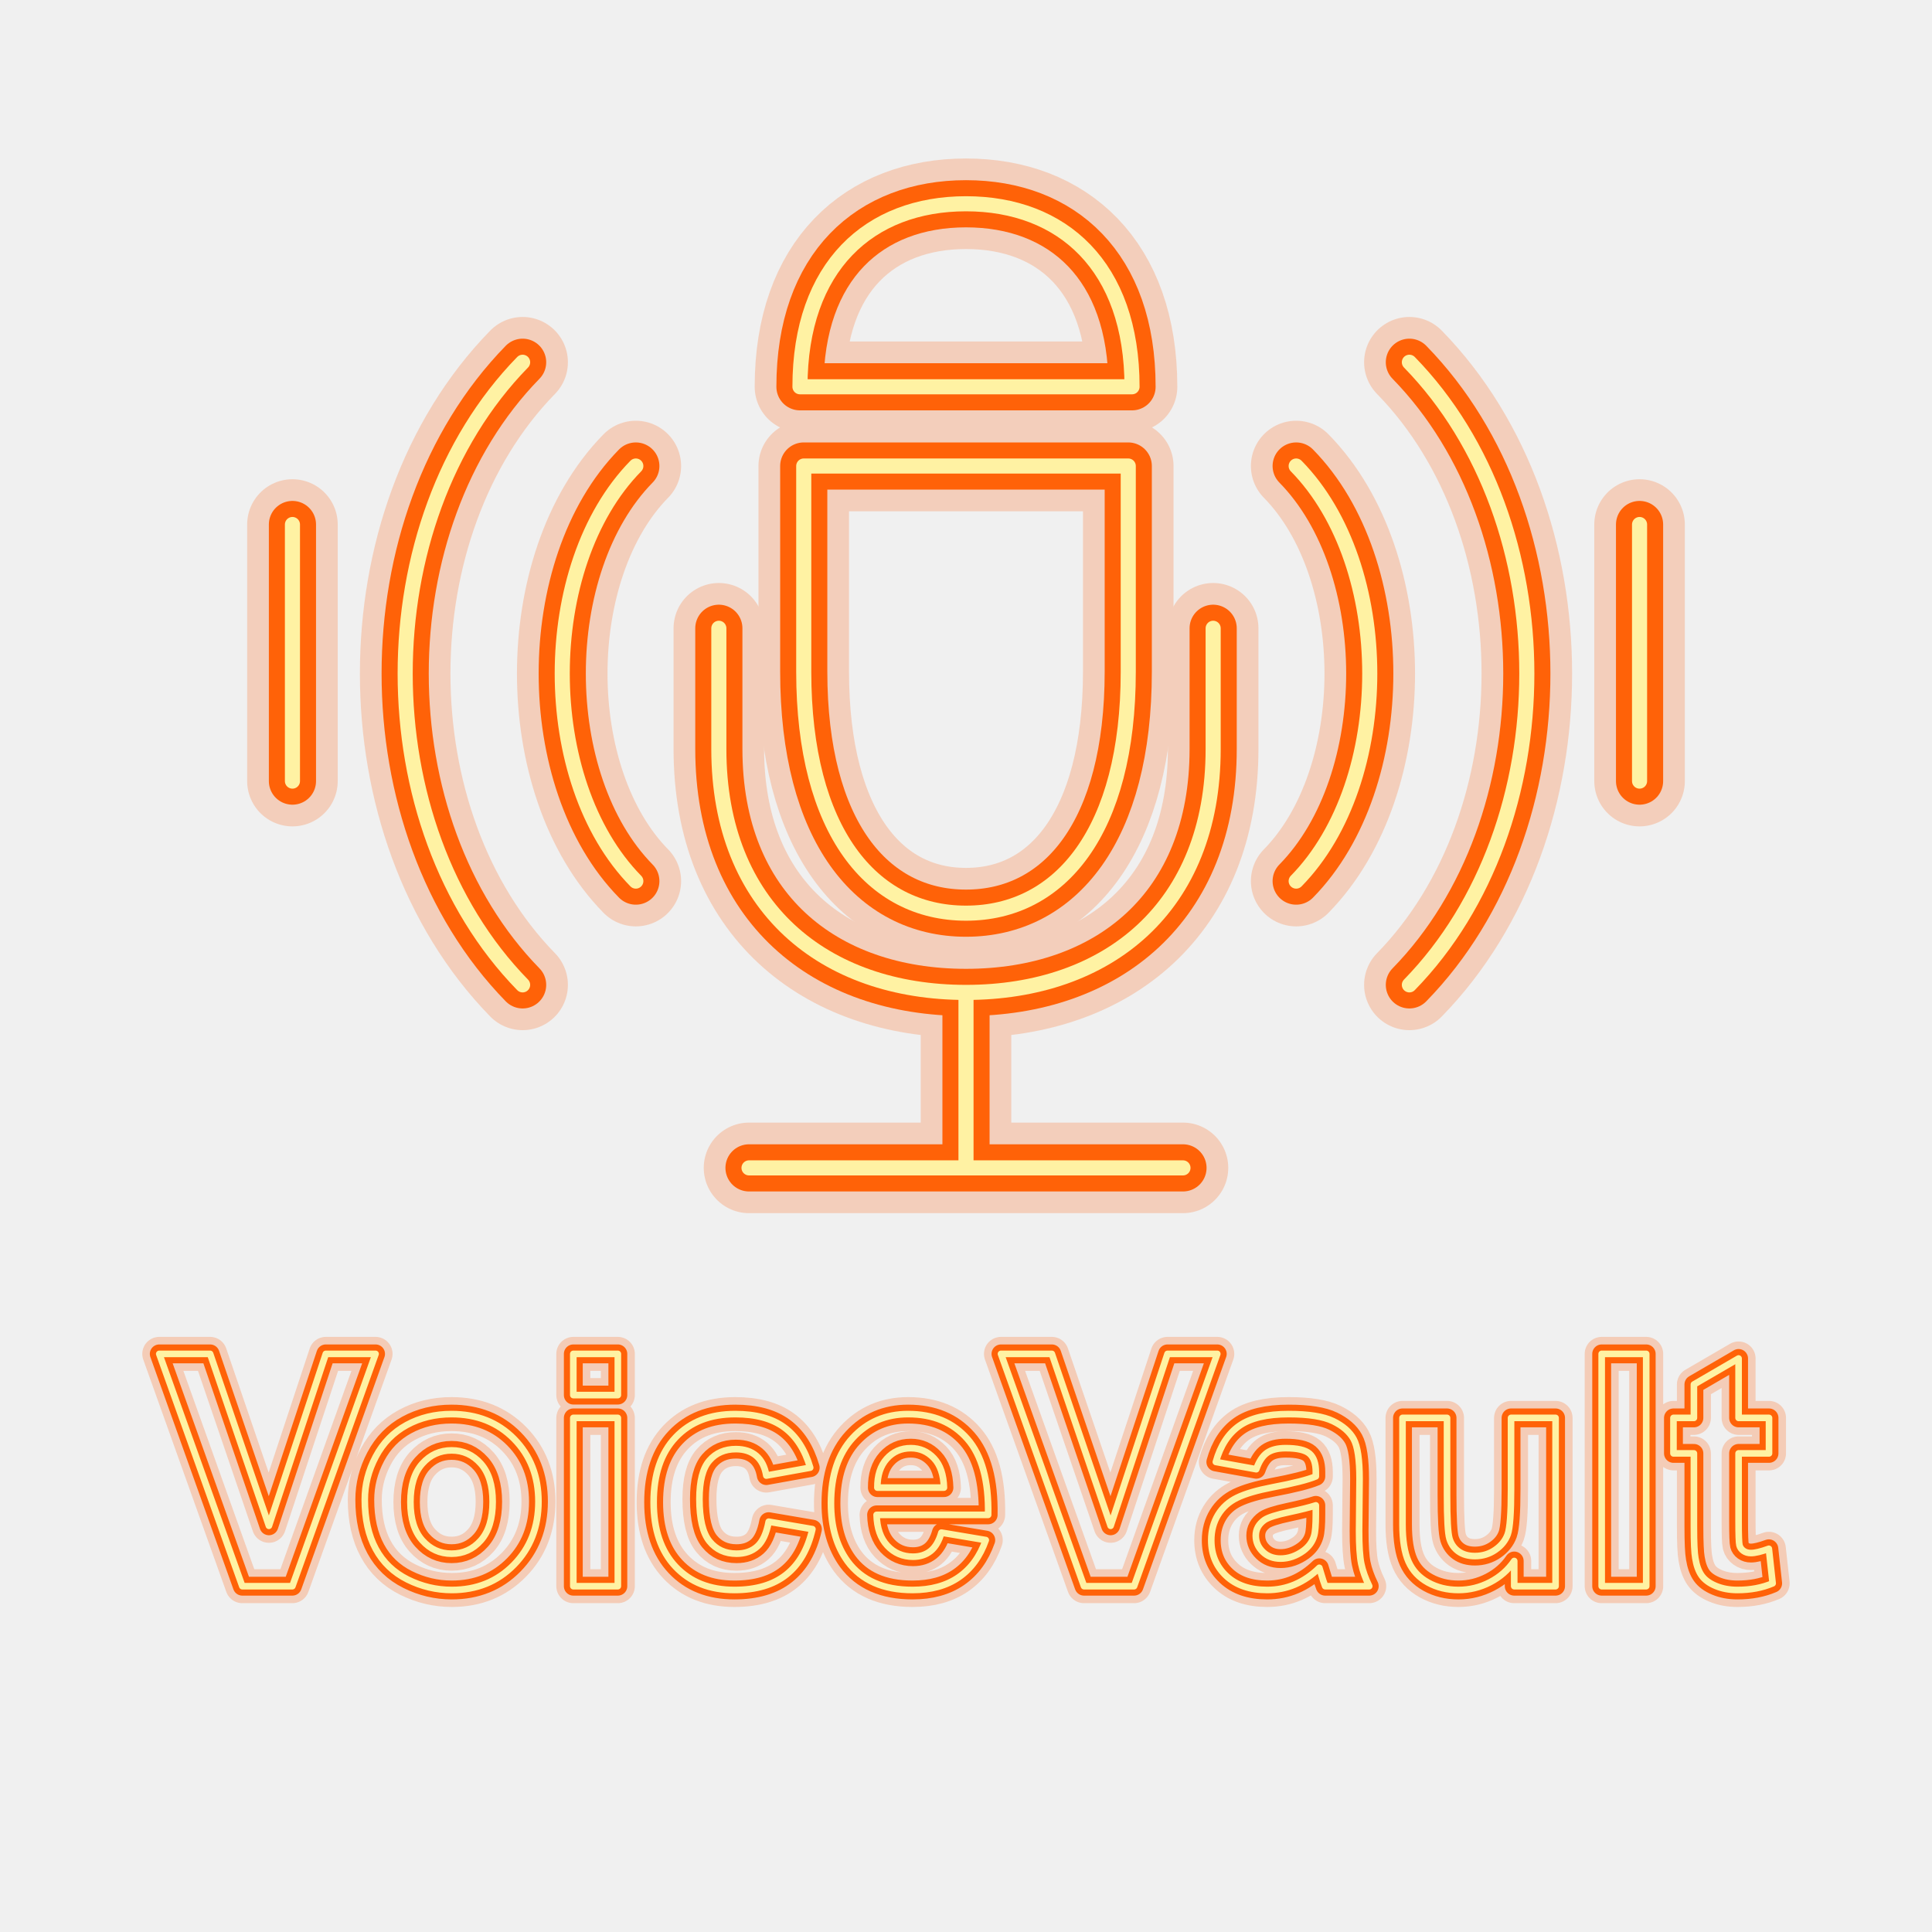
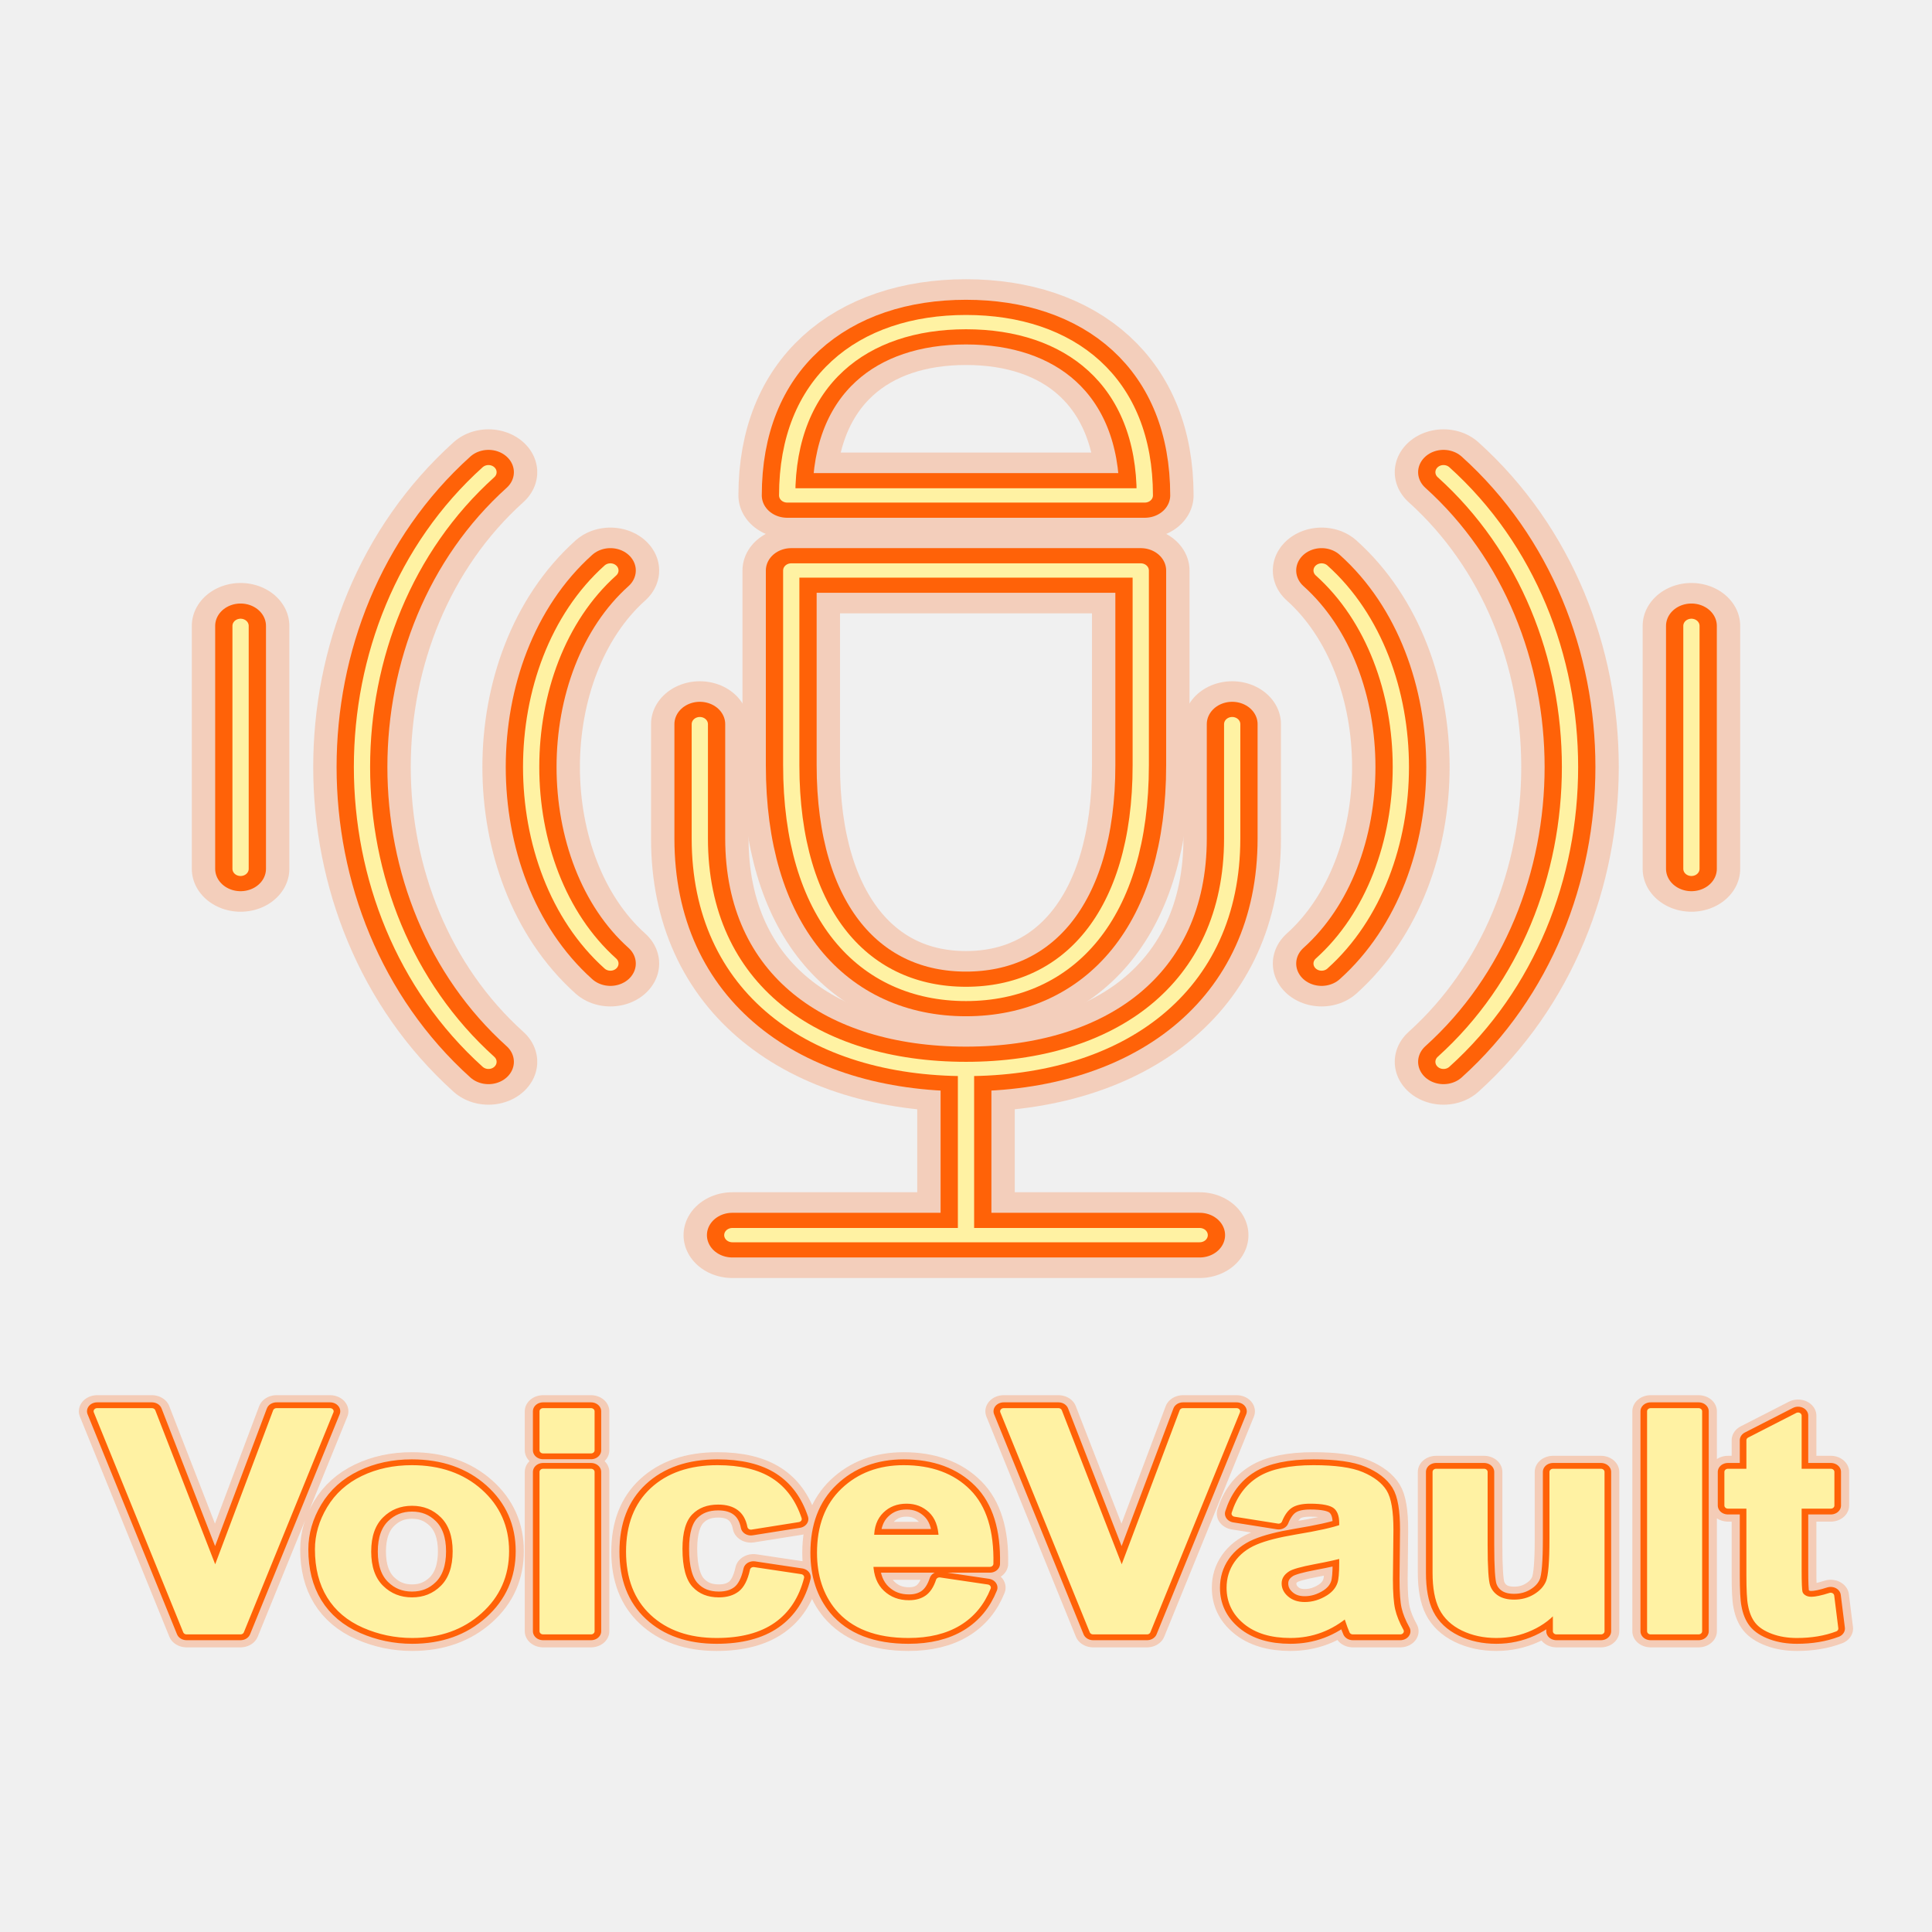
<svg xmlns="http://www.w3.org/2000/svg" width="1024" height="1024" viewBox="0 0 1024 1024" fill="none">
-   <g clip-path="url(#clip0_4_2)">
+   <g clip-path="url(#clip0_4_2)" transform="matrix(1.077 0 0 0.947 -39.424 68.452)">
    <g opacity="0.22">
      <path d="M424 205C424 141 461 108 512 108C563 108 600 141 600 205H424Z" stroke="#FF5700" stroke-width="48" stroke-linecap="round" stroke-linejoin="round" />
      <path d="M426 247H598V355.966C598 440.414 562 484 512 484C462 484 426 440.414 426 355.966V247Z" stroke="#FF5700" stroke-width="48" stroke-linecap="round" stroke-linejoin="round" />
      <path d="M381 333V397C381 481 437 526 512 526C587 526 643 481 643 397V333" stroke="#FF5700" stroke-width="48" stroke-linecap="round" stroke-linejoin="round" />
      <path d="M512 527V619M397 619H627" stroke="#FF5700" stroke-width="48" stroke-linecap="round" stroke-linejoin="round" />
      <path d="M337 247C285 300 285 414 337 467" stroke="#FF5700" stroke-width="48" stroke-linecap="round" stroke-linejoin="round" />
      <path d="M277 192C194 277 194 437 277 522" stroke="#FF5700" stroke-width="48" stroke-linecap="round" stroke-linejoin="round" />
      <path d="M687 247C739 300 739 414 687 467" stroke="#FF5700" stroke-width="48" stroke-linecap="round" stroke-linejoin="round" />
      <path d="M747 192C830 277 830 437 747 522" stroke="#FF5700" stroke-width="48" stroke-linecap="round" stroke-linejoin="round" />
      <path d="M155 278V414" stroke="#FF5700" stroke-width="48" stroke-linecap="round" stroke-linejoin="round" />
      <path d="M869 278V414" stroke="#FF5700" stroke-width="48" stroke-linecap="round" stroke-linejoin="round" />
    </g>
    <path d="M424 205C424 141 461 108 512 108C563 108 600 141 600 205H424Z" stroke="#FF6208" stroke-width="25" stroke-linecap="round" stroke-linejoin="round" />
    <path d="M426 247H598V355.966C598 440.414 562 484 512 484C462 484 426 440.414 426 355.966V247Z" stroke="#FF6208" stroke-width="25" stroke-linecap="round" stroke-linejoin="round" />
    <path d="M381 333V397C381 481 437 526 512 526C587 526 643 481 643 397V333" stroke="#FF6208" stroke-width="25" stroke-linecap="round" stroke-linejoin="round" />
    <path d="M512 527V619M397 619H627" stroke="#FF6208" stroke-width="25" stroke-linecap="round" stroke-linejoin="round" />
    <path d="M337 247C285 300 285 414 337 467" stroke="#FF6208" stroke-width="25" stroke-linecap="round" stroke-linejoin="round" />
    <path d="M277 192C194 277 194 437 277 522" stroke="#FF6208" stroke-width="25" stroke-linecap="round" stroke-linejoin="round" />
    <path d="M687 247C739 300 739 414 687 467" stroke="#FF6208" stroke-width="25" stroke-linecap="round" stroke-linejoin="round" />
    <path d="M747 192C830 277 830 437 747 522" stroke="#FF6208" stroke-width="25" stroke-linecap="round" stroke-linejoin="round" />
    <path d="M155 278V414" stroke="#FF6208" stroke-width="25" stroke-linecap="round" stroke-linejoin="round" />
    <path d="M869 278V414" stroke="#FF6208" stroke-width="25" stroke-linecap="round" stroke-linejoin="round" />
    <path d="M424 205C424 141 461 108 512 108C563 108 600 141 600 205H424Z" stroke="#FFF2A3" stroke-width="8" stroke-linecap="round" stroke-linejoin="round" />
    <path d="M426 247H598V355.966C598 440.414 562 484 512 484C462 484 426 440.414 426 355.966V247Z" stroke="#FFF2A3" stroke-width="8" stroke-linecap="round" stroke-linejoin="round" />
    <path d="M381 333V397C381 481 437 526 512 526C587 526 643 481 643 397V333" stroke="#FFF2A3" stroke-width="8" stroke-linecap="round" stroke-linejoin="round" />
    <path d="M512 527V619M397 619H627" stroke="#FFF2A3" stroke-width="8" stroke-linecap="round" stroke-linejoin="round" />
    <path d="M337 247C285 300 285 414 337 467" stroke="#FFF2A3" stroke-width="8" stroke-linecap="round" stroke-linejoin="round" />
    <path d="M277 192C194 277 194 437 277 522" stroke="#FFF2A3" stroke-width="8" stroke-linecap="round" stroke-linejoin="round" />
    <path d="M687 247C739 300 739 414 687 467" stroke="#FFF2A3" stroke-width="8" stroke-linecap="round" stroke-linejoin="round" />
    <path d="M747 192C830 277 830 437 747 522" stroke="#FFF2A3" stroke-width="8" stroke-linecap="round" stroke-linejoin="round" />
    <path d="M155 278V414" stroke="#FFF2A3" stroke-width="8" stroke-linecap="round" stroke-linejoin="round" />
    <path d="M869 278V414" stroke="#FFF2A3" stroke-width="8" stroke-linecap="round" stroke-linejoin="round" />
-     <path opacity="0.24" d="M128.424 840.707L84.416 717.586H111.375L142.533 808.709L172.684 717.586H199.055L154.963 840.707H128.424ZM193.344 794.852C193.344 787.013 195.275 779.426 199.139 772.092C203.002 764.757 208.475 759.158 215.558 755.295C222.64 751.432 230.549 749.5 239.283 749.5C252.777 749.5 263.835 753.881 272.457 762.644C281.079 771.406 285.391 782.478 285.391 795.859C285.391 809.353 281.037 820.537 272.331 829.411C263.625 838.286 252.665 842.723 239.451 842.723C231.277 842.723 223.48 840.875 216.062 837.18C208.643 833.484 203.002 828.067 199.139 820.929C195.275 813.79 193.344 805.098 193.344 794.852ZM217.531 796.111C217.531 804.958 219.631 811.732 223.83 816.436C228.029 821.139 233.208 823.49 239.367 823.49C245.526 823.49 250.691 821.139 254.862 816.436C259.034 811.732 261.119 804.902 261.119 795.943C261.119 787.209 259.034 780.49 254.862 775.787C250.691 771.084 245.526 768.732 239.367 768.732C233.208 768.732 228.029 771.084 223.83 775.787C219.631 780.49 217.531 787.265 217.531 796.111ZM303.867 739.422V717.586H327.467V739.422H303.867ZM303.867 840.707V751.516H327.467V840.707H303.867ZM429.424 777.887L406.16 782.086C405.376 777.439 403.599 773.939 400.827 771.588C398.056 769.236 394.458 768.061 390.035 768.061C384.156 768.061 379.467 770.09 375.968 774.149C372.468 778.209 370.719 784.997 370.719 794.516C370.719 805.098 372.496 812.572 376.052 816.94C379.607 821.307 384.38 823.49 390.371 823.49C394.85 823.49 398.518 822.217 401.373 819.669C404.229 817.121 406.244 812.74 407.42 806.525L430.6 810.473C428.192 821.111 423.573 829.145 416.742 834.576C409.911 840.007 400.757 842.723 389.279 842.723C376.234 842.723 365.834 838.607 358.079 830.377C350.325 822.147 346.447 810.753 346.447 796.195C346.447 781.47 350.339 770.006 358.121 761.804C365.904 753.601 376.43 749.5 389.699 749.5C400.561 749.5 409.198 751.838 415.608 756.513C422.019 761.188 426.624 768.313 429.424 777.887ZM498.963 812.32L522.479 816.268C519.455 824.89 514.682 831.455 508.159 835.962C501.636 840.469 493.476 842.723 483.678 842.723C468.169 842.723 456.691 837.656 449.244 827.522C443.365 819.403 440.426 809.157 440.426 796.783C440.426 782.002 444.289 770.426 452.016 762.056C459.742 753.685 469.512 749.5 481.326 749.5C494.596 749.5 505.066 753.881 512.736 762.644C520.407 771.406 524.074 784.829 523.738 802.914H464.613C464.781 809.913 466.685 815.358 470.324 819.249C473.964 823.14 478.499 825.086 483.93 825.086C487.625 825.086 490.732 824.078 493.252 822.063C495.772 820.047 497.675 816.8 498.963 812.32ZM500.307 788.469C500.139 781.638 498.375 776.445 495.016 772.89C491.656 769.334 487.569 767.557 482.754 767.557C477.603 767.557 473.348 769.432 469.988 773.184C466.629 776.935 464.977 782.03 465.033 788.469H500.307ZM574.549 840.707L530.541 717.586H557.5L588.658 808.709L618.809 717.586H645.18L601.088 840.707H574.549ZM665.84 778.727L644.424 774.863C646.831 766.241 650.975 759.858 656.854 755.715C662.732 751.572 671.467 749.5 683.057 749.5C693.583 749.5 701.421 750.746 706.572 753.237C711.723 755.729 715.349 758.892 717.448 762.728C719.548 766.563 720.598 773.604 720.598 783.85L720.346 811.397C720.346 819.235 720.724 825.016 721.48 828.739C722.235 832.463 723.649 836.452 725.721 840.707H702.373C701.757 839.139 701.001 836.816 700.106 833.736C699.714 832.337 699.434 831.413 699.266 830.965C695.234 834.884 690.923 837.824 686.332 839.783C681.741 841.743 676.842 842.723 671.635 842.723C662.453 842.723 655.216 840.231 649.925 835.248C644.634 830.265 641.988 823.966 641.988 816.352C641.988 811.313 643.192 806.819 645.6 802.872C648.007 798.925 651.381 795.901 655.72 793.802C660.059 791.702 666.316 789.869 674.49 788.301C685.52 786.229 693.163 784.298 697.418 782.506V780.154C697.418 775.619 696.298 772.386 694.059 770.454C691.819 768.522 687.592 767.557 681.377 767.557C677.178 767.557 673.902 768.382 671.551 770.034C669.199 771.686 667.296 774.583 665.84 778.727ZM697.418 797.875C694.395 798.883 689.607 800.087 683.057 801.486C676.506 802.886 672.223 804.258 670.207 805.602C667.128 807.785 665.588 810.557 665.588 813.916C665.588 817.219 666.82 820.075 669.283 822.482C671.747 824.89 674.882 826.094 678.69 826.094C682.945 826.094 687.004 824.694 690.867 821.895C693.723 819.767 695.598 817.163 696.494 814.084C697.11 812.068 697.418 808.233 697.418 802.578V797.875ZM802.566 840.707V827.354C799.319 832.113 795.05 835.864 789.759 838.607C784.468 841.351 778.883 842.723 773.004 842.723C767.013 842.723 761.638 841.407 756.879 838.775C752.12 836.144 748.676 832.449 746.549 827.69C744.421 822.93 743.357 816.352 743.357 807.953V751.516H766.957V792.5C766.957 805.042 767.391 812.726 768.259 815.554C769.127 818.381 770.708 820.621 773.004 822.273C775.299 823.924 778.211 824.75 781.738 824.75C785.77 824.75 789.381 823.644 792.572 821.433C795.764 819.221 797.947 816.478 799.123 813.202C800.299 809.927 800.887 801.906 800.887 789.141V751.516H824.486V840.707H802.566ZM848.926 840.707V717.586H872.525V840.707H848.926ZM937.613 751.516V770.328H921.488V806.273C921.488 813.552 921.642 817.793 921.95 818.997C922.258 820.201 922.958 821.195 924.05 821.979C925.142 822.762 926.471 823.154 928.039 823.154C930.223 823.154 933.386 822.398 937.529 820.887L939.545 839.195C934.058 841.547 927.843 842.723 920.9 842.723C916.645 842.723 912.81 842.009 909.395 840.581C905.979 839.153 903.474 837.306 901.878 835.038C900.282 832.771 899.176 829.705 898.561 825.842C898.057 823.098 897.805 817.555 897.805 809.213V770.328H886.971V751.516H897.805V733.795L921.488 720.021V751.516H937.613Z" stroke="#FF5700" stroke-width="18" stroke-linejoin="round" />
-     <path d="M128.424 840.707L84.416 717.586H111.375L142.533 808.709L172.684 717.586H199.055L154.963 840.707H128.424ZM193.344 794.852C193.344 787.013 195.275 779.426 199.139 772.092C203.002 764.757 208.475 759.158 215.558 755.295C222.64 751.432 230.549 749.5 239.283 749.5C252.777 749.5 263.835 753.881 272.457 762.644C281.079 771.406 285.391 782.478 285.391 795.859C285.391 809.353 281.037 820.537 272.331 829.411C263.625 838.286 252.665 842.723 239.451 842.723C231.277 842.723 223.48 840.875 216.062 837.18C208.643 833.484 203.002 828.067 199.139 820.929C195.275 813.79 193.344 805.098 193.344 794.852ZM217.531 796.111C217.531 804.958 219.631 811.732 223.83 816.436C228.029 821.139 233.208 823.49 239.367 823.49C245.526 823.49 250.691 821.139 254.862 816.436C259.034 811.732 261.119 804.902 261.119 795.943C261.119 787.209 259.034 780.49 254.862 775.787C250.691 771.084 245.526 768.732 239.367 768.732C233.208 768.732 228.029 771.084 223.83 775.787C219.631 780.49 217.531 787.265 217.531 796.111ZM303.867 739.422V717.586H327.467V739.422H303.867ZM303.867 840.707V751.516H327.467V840.707H303.867ZM429.424 777.887L406.16 782.086C405.376 777.439 403.599 773.939 400.827 771.588C398.056 769.236 394.458 768.061 390.035 768.061C384.156 768.061 379.467 770.09 375.968 774.149C372.468 778.209 370.719 784.997 370.719 794.516C370.719 805.098 372.496 812.572 376.052 816.94C379.607 821.307 384.38 823.49 390.371 823.49C394.85 823.49 398.518 822.217 401.373 819.669C404.229 817.121 406.244 812.74 407.42 806.525L430.6 810.473C428.192 821.111 423.573 829.145 416.742 834.576C409.911 840.007 400.757 842.723 389.279 842.723C376.234 842.723 365.834 838.607 358.079 830.377C350.325 822.147 346.447 810.753 346.447 796.195C346.447 781.47 350.339 770.006 358.121 761.804C365.904 753.601 376.43 749.5 389.699 749.5C400.561 749.5 409.198 751.838 415.608 756.513C422.019 761.188 426.624 768.313 429.424 777.887ZM498.963 812.32L522.479 816.268C519.455 824.89 514.682 831.455 508.159 835.962C501.636 840.469 493.476 842.723 483.678 842.723C468.169 842.723 456.691 837.656 449.244 827.522C443.365 819.403 440.426 809.157 440.426 796.783C440.426 782.002 444.289 770.426 452.016 762.056C459.742 753.685 469.512 749.5 481.326 749.5C494.596 749.5 505.066 753.881 512.736 762.644C520.407 771.406 524.074 784.829 523.738 802.914H464.613C464.781 809.913 466.685 815.358 470.324 819.249C473.964 823.14 478.499 825.086 483.93 825.086C487.625 825.086 490.732 824.078 493.252 822.063C495.772 820.047 497.675 816.8 498.963 812.32ZM500.307 788.469C500.139 781.638 498.375 776.445 495.016 772.89C491.656 769.334 487.569 767.557 482.754 767.557C477.603 767.557 473.348 769.432 469.988 773.184C466.629 776.935 464.977 782.03 465.033 788.469H500.307ZM574.549 840.707L530.541 717.586H557.5L588.658 808.709L618.809 717.586H645.18L601.088 840.707H574.549ZM665.84 778.727L644.424 774.863C646.831 766.241 650.975 759.858 656.854 755.715C662.732 751.572 671.467 749.5 683.057 749.5C693.583 749.5 701.421 750.746 706.572 753.237C711.723 755.729 715.349 758.892 717.448 762.728C719.548 766.563 720.598 773.604 720.598 783.85L720.346 811.397C720.346 819.235 720.724 825.016 721.48 828.739C722.235 832.463 723.649 836.452 725.721 840.707H702.373C701.757 839.139 701.001 836.816 700.106 833.736C699.714 832.337 699.434 831.413 699.266 830.965C695.234 834.884 690.923 837.824 686.332 839.783C681.741 841.743 676.842 842.723 671.635 842.723C662.453 842.723 655.216 840.231 649.925 835.248C644.634 830.265 641.988 823.966 641.988 816.352C641.988 811.313 643.192 806.819 645.6 802.872C648.007 798.925 651.381 795.901 655.72 793.802C660.059 791.702 666.316 789.869 674.49 788.301C685.52 786.229 693.163 784.298 697.418 782.506V780.154C697.418 775.619 696.298 772.386 694.059 770.454C691.819 768.522 687.592 767.557 681.377 767.557C677.178 767.557 673.902 768.382 671.551 770.034C669.199 771.686 667.296 774.583 665.84 778.727ZM697.418 797.875C694.395 798.883 689.607 800.087 683.057 801.486C676.506 802.886 672.223 804.258 670.207 805.602C667.128 807.785 665.588 810.557 665.588 813.916C665.588 817.219 666.82 820.075 669.283 822.482C671.747 824.89 674.882 826.094 678.69 826.094C682.945 826.094 687.004 824.694 690.867 821.895C693.723 819.767 695.598 817.163 696.494 814.084C697.11 812.068 697.418 808.233 697.418 802.578V797.875ZM802.566 840.707V827.354C799.319 832.113 795.05 835.864 789.759 838.607C784.468 841.351 778.883 842.723 773.004 842.723C767.013 842.723 761.638 841.407 756.879 838.775C752.12 836.144 748.676 832.449 746.549 827.69C744.421 822.93 743.357 816.352 743.357 807.953V751.516H766.957V792.5C766.957 805.042 767.391 812.726 768.259 815.554C769.127 818.381 770.708 820.621 773.004 822.273C775.299 823.924 778.211 824.75 781.738 824.75C785.77 824.75 789.381 823.644 792.572 821.433C795.764 819.221 797.947 816.478 799.123 813.202C800.299 809.927 800.887 801.906 800.887 789.141V751.516H824.486V840.707H802.566ZM848.926 840.707V717.586H872.525V840.707H848.926ZM937.613 751.516V770.328H921.488V806.273C921.488 813.552 921.642 817.793 921.95 818.997C922.258 820.201 922.958 821.195 924.05 821.979C925.142 822.762 926.471 823.154 928.039 823.154C930.223 823.154 933.386 822.398 937.529 820.887L939.545 839.195C934.058 841.547 927.843 842.723 920.9 842.723C916.645 842.723 912.81 842.009 909.395 840.581C905.979 839.153 903.474 837.306 901.878 835.038C900.282 832.771 899.176 829.705 898.561 825.842C898.057 823.098 897.805 817.555 897.805 809.213V770.328H886.971V751.516H897.805V733.795L921.488 720.021V751.516H937.613Z" stroke="#FF6208" stroke-width="10" stroke-linejoin="round" />
-     <path d="M128.424 840.707L84.416 717.586H111.375L142.533 808.709L172.684 717.586H199.055L154.963 840.707H128.424ZM193.344 794.852C193.344 787.013 195.275 779.426 199.139 772.092C203.002 764.757 208.475 759.158 215.558 755.295C222.64 751.432 230.549 749.5 239.283 749.5C252.777 749.5 263.835 753.881 272.457 762.644C281.079 771.406 285.391 782.478 285.391 795.859C285.391 809.353 281.037 820.537 272.331 829.411C263.625 838.286 252.665 842.723 239.451 842.723C231.277 842.723 223.48 840.875 216.062 837.18C208.643 833.484 203.002 828.067 199.139 820.929C195.275 813.79 193.344 805.098 193.344 794.852ZM217.531 796.111C217.531 804.958 219.631 811.732 223.83 816.436C228.029 821.139 233.208 823.49 239.367 823.49C245.526 823.49 250.691 821.139 254.862 816.436C259.034 811.732 261.119 804.902 261.119 795.943C261.119 787.209 259.034 780.49 254.862 775.787C250.691 771.084 245.526 768.732 239.367 768.732C233.208 768.732 228.029 771.084 223.83 775.787C219.631 780.49 217.531 787.265 217.531 796.111ZM303.867 739.422V717.586H327.467V739.422H303.867ZM303.867 840.707V751.516H327.467V840.707H303.867ZM429.424 777.887L406.16 782.086C405.376 777.439 403.599 773.939 400.827 771.588C398.056 769.236 394.458 768.061 390.035 768.061C384.156 768.061 379.467 770.09 375.968 774.149C372.468 778.209 370.719 784.997 370.719 794.516C370.719 805.098 372.496 812.572 376.052 816.94C379.607 821.307 384.38 823.49 390.371 823.49C394.85 823.49 398.518 822.217 401.373 819.669C404.229 817.121 406.244 812.74 407.42 806.525L430.6 810.473C428.192 821.111 423.573 829.145 416.742 834.576C409.911 840.007 400.757 842.723 389.279 842.723C376.234 842.723 365.834 838.607 358.079 830.377C350.325 822.147 346.447 810.753 346.447 796.195C346.447 781.47 350.339 770.006 358.121 761.804C365.904 753.601 376.43 749.5 389.699 749.5C400.561 749.5 409.198 751.838 415.608 756.513C422.019 761.188 426.624 768.313 429.424 777.887ZM498.963 812.32L522.479 816.268C519.455 824.89 514.682 831.455 508.159 835.962C501.636 840.469 493.476 842.723 483.678 842.723C468.169 842.723 456.691 837.656 449.244 827.522C443.365 819.403 440.426 809.157 440.426 796.783C440.426 782.002 444.289 770.426 452.016 762.056C459.742 753.685 469.512 749.5 481.326 749.5C494.596 749.5 505.066 753.881 512.736 762.644C520.407 771.406 524.074 784.829 523.738 802.914H464.613C464.781 809.913 466.685 815.358 470.324 819.249C473.964 823.14 478.499 825.086 483.93 825.086C487.625 825.086 490.732 824.078 493.252 822.063C495.772 820.047 497.675 816.8 498.963 812.32ZM500.307 788.469C500.139 781.638 498.375 776.445 495.016 772.89C491.656 769.334 487.569 767.557 482.754 767.557C477.603 767.557 473.348 769.432 469.988 773.184C466.629 776.935 464.977 782.03 465.033 788.469H500.307ZM574.549 840.707L530.541 717.586H557.5L588.658 808.709L618.809 717.586H645.18L601.088 840.707H574.549ZM665.84 778.727L644.424 774.863C646.831 766.241 650.975 759.858 656.854 755.715C662.732 751.572 671.467 749.5 683.057 749.5C693.583 749.5 701.421 750.746 706.572 753.237C711.723 755.729 715.349 758.892 717.448 762.728C719.548 766.563 720.598 773.604 720.598 783.85L720.346 811.397C720.346 819.235 720.724 825.016 721.48 828.739C722.235 832.463 723.649 836.452 725.721 840.707H702.373C701.757 839.139 701.001 836.816 700.106 833.736C699.714 832.337 699.434 831.413 699.266 830.965C695.234 834.884 690.923 837.824 686.332 839.783C681.741 841.743 676.842 842.723 671.635 842.723C662.453 842.723 655.216 840.231 649.925 835.248C644.634 830.265 641.988 823.966 641.988 816.352C641.988 811.313 643.192 806.819 645.6 802.872C648.007 798.925 651.381 795.901 655.72 793.802C660.059 791.702 666.316 789.869 674.49 788.301C685.52 786.229 693.163 784.298 697.418 782.506V780.154C697.418 775.619 696.298 772.386 694.059 770.454C691.819 768.522 687.592 767.557 681.377 767.557C677.178 767.557 673.902 768.382 671.551 770.034C669.199 771.686 667.296 774.583 665.84 778.727ZM697.418 797.875C694.395 798.883 689.607 800.087 683.057 801.486C676.506 802.886 672.223 804.258 670.207 805.602C667.128 807.785 665.588 810.557 665.588 813.916C665.588 817.219 666.82 820.075 669.283 822.482C671.747 824.89 674.882 826.094 678.69 826.094C682.945 826.094 687.004 824.694 690.867 821.895C693.723 819.767 695.598 817.163 696.494 814.084C697.11 812.068 697.418 808.233 697.418 802.578V797.875ZM802.566 840.707V827.354C799.319 832.113 795.05 835.864 789.759 838.607C784.468 841.351 778.883 842.723 773.004 842.723C767.013 842.723 761.638 841.407 756.879 838.775C752.12 836.144 748.676 832.449 746.549 827.69C744.421 822.93 743.357 816.352 743.357 807.953V751.516H766.957V792.5C766.957 805.042 767.391 812.726 768.259 815.554C769.127 818.381 770.708 820.621 773.004 822.273C775.299 823.924 778.211 824.75 781.738 824.75C785.77 824.75 789.381 823.644 792.572 821.433C795.764 819.221 797.947 816.478 799.123 813.202C800.299 809.927 800.887 801.906 800.887 789.141V751.516H824.486V840.707H802.566ZM848.926 840.707V717.586H872.525V840.707H848.926ZM937.613 751.516V770.328H921.488V806.273C921.488 813.552 921.642 817.793 921.95 818.997C922.258 820.201 922.958 821.195 924.05 821.979C925.142 822.762 926.471 823.154 928.039 823.154C930.223 823.154 933.386 822.398 937.529 820.887L939.545 839.195C934.058 841.547 927.843 842.723 920.9 842.723C916.645 842.723 912.81 842.009 909.395 840.581C905.979 839.153 903.474 837.306 901.878 835.038C900.282 832.771 899.176 829.705 898.561 825.842C898.057 823.098 897.805 817.555 897.805 809.213V770.328H886.971V751.516H897.805V733.795L921.488 720.021V751.516H937.613Z" stroke="#FFF2A3" stroke-width="3.5" stroke-linejoin="round" />
+     <g fill="#FFF2A3">
+       <path opacity="0.24" d="M128.424 840.707L84.416 717.586H111.375L142.533 808.709L172.684 717.586H199.055L154.963 840.707H128.424ZM193.344 794.852C193.344 787.013 195.275 779.426 199.139 772.092C203.002 764.757 208.475 759.158 215.558 755.295C222.64 751.432 230.549 749.5 239.283 749.5C252.777 749.5 263.835 753.881 272.457 762.644C281.079 771.406 285.391 782.478 285.391 795.859C285.391 809.353 281.037 820.537 272.331 829.411C263.625 838.286 252.665 842.723 239.451 842.723C231.277 842.723 223.48 840.875 216.062 837.18C208.643 833.484 203.002 828.067 199.139 820.929C195.275 813.79 193.344 805.098 193.344 794.852ZM217.531 796.111C217.531 804.958 219.631 811.732 223.83 816.436C228.029 821.139 233.208 823.49 239.367 823.49C245.526 823.49 250.691 821.139 254.862 816.436C259.034 811.732 261.119 804.902 261.119 795.943C261.119 787.209 259.034 780.49 254.862 775.787C250.691 771.084 245.526 768.732 239.367 768.732C233.208 768.732 228.029 771.084 223.83 775.787C219.631 780.49 217.531 787.265 217.531 796.111ZM303.867 739.422V717.586H327.467V739.422H303.867ZM303.867 840.707V751.516H327.467V840.707H303.867ZM429.424 777.887L406.16 782.086C405.376 777.439 403.599 773.939 400.827 771.588C398.056 769.236 394.458 768.061 390.035 768.061C384.156 768.061 379.467 770.09 375.968 774.149C372.468 778.209 370.719 784.997 370.719 794.516C370.719 805.098 372.496 812.572 376.052 816.94C379.607 821.307 384.38 823.49 390.371 823.49C394.85 823.49 398.518 822.217 401.373 819.669C404.229 817.121 406.244 812.74 407.42 806.525L430.6 810.473C428.192 821.111 423.573 829.145 416.742 834.576C409.911 840.007 400.757 842.723 389.279 842.723C376.234 842.723 365.834 838.607 358.079 830.377C350.325 822.147 346.447 810.753 346.447 796.195C346.447 781.47 350.339 770.006 358.121 761.804C365.904 753.601 376.43 749.5 389.699 749.5C400.561 749.5 409.198 751.838 415.608 756.513C422.019 761.188 426.624 768.313 429.424 777.887ZM498.963 812.32L522.479 816.268C519.455 824.89 514.682 831.455 508.159 835.962C501.636 840.469 493.476 842.723 483.678 842.723C468.169 842.723 456.691 837.656 449.244 827.522C443.365 819.403 440.426 809.157 440.426 796.783C440.426 782.002 444.289 770.426 452.016 762.056C459.742 753.685 469.512 749.5 481.326 749.5C494.596 749.5 505.066 753.881 512.736 762.644C520.407 771.406 524.074 784.829 523.738 802.914H464.613C464.781 809.913 466.685 815.358 470.324 819.249C473.964 823.14 478.499 825.086 483.93 825.086C487.625 825.086 490.732 824.078 493.252 822.063C495.772 820.047 497.675 816.8 498.963 812.32ZM500.307 788.469C500.139 781.638 498.375 776.445 495.016 772.89C491.656 769.334 487.569 767.557 482.754 767.557C477.603 767.557 473.348 769.432 469.988 773.184C466.629 776.935 464.977 782.03 465.033 788.469H500.307ZM574.549 840.707L530.541 717.586H557.5L588.658 808.709L618.809 717.586H645.18L601.088 840.707H574.549ZM665.84 778.727L644.424 774.863C646.831 766.241 650.975 759.858 656.854 755.715C662.732 751.572 671.467 749.5 683.057 749.5C693.583 749.5 701.421 750.746 706.572 753.237C711.723 755.729 715.349 758.892 717.448 762.728C719.548 766.563 720.598 773.604 720.598 783.85L720.346 811.397C720.346 819.235 720.724 825.016 721.48 828.739C722.235 832.463 723.649 836.452 725.721 840.707H702.373C701.757 839.139 701.001 836.816 700.106 833.736C699.714 832.337 699.434 831.413 699.266 830.965C695.234 834.884 690.923 837.824 686.332 839.783C681.741 841.743 676.842 842.723 671.635 842.723C662.453 842.723 655.216 840.231 649.925 835.248C644.634 830.265 641.988 823.966 641.988 816.352C641.988 811.313 643.192 806.819 645.6 802.872C648.007 798.925 651.381 795.901 655.72 793.802C660.059 791.702 666.316 789.869 674.49 788.301C685.52 786.229 693.163 784.298 697.418 782.506V780.154C697.418 775.619 696.298 772.386 694.059 770.454C691.819 768.522 687.592 767.557 681.377 767.557C677.178 767.557 673.902 768.382 671.551 770.034C669.199 771.686 667.296 774.583 665.84 778.727ZM697.418 797.875C694.395 798.883 689.607 800.087 683.057 801.486C676.506 802.886 672.223 804.258 670.207 805.602C667.128 807.785 665.588 810.557 665.588 813.916C665.588 817.219 666.82 820.075 669.283 822.482C671.747 824.89 674.882 826.094 678.69 826.094C682.945 826.094 687.004 824.694 690.867 821.895C693.723 819.767 695.598 817.163 696.494 814.084C697.11 812.068 697.418 808.233 697.418 802.578V797.875ZM802.566 840.707V827.354C799.319 832.113 795.05 835.864 789.759 838.607C784.468 841.351 778.883 842.723 773.004 842.723C767.013 842.723 761.638 841.407 756.879 838.775C752.12 836.144 748.676 832.449 746.549 827.69C744.421 822.93 743.357 816.352 743.357 807.953V751.516H766.957V792.5C766.957 805.042 767.391 812.726 768.259 815.554C769.127 818.381 770.708 820.621 773.004 822.273C775.299 823.924 778.211 824.75 781.738 824.75C785.77 824.75 789.381 823.644 792.572 821.433C795.764 819.221 797.947 816.478 799.123 813.202C800.299 809.927 800.887 801.906 800.887 789.141V751.516H824.486V840.707H802.566ZM848.926 840.707V717.586H872.525V840.707H848.926ZM937.613 751.516V770.328H921.488V806.273C921.488 813.552 921.642 817.793 921.95 818.997C922.258 820.201 922.958 821.195 924.05 821.979C925.142 822.762 926.471 823.154 928.039 823.154C930.223 823.154 933.386 822.398 937.529 820.887L939.545 839.195C934.058 841.547 927.843 842.723 920.9 842.723C916.645 842.723 912.81 842.009 909.395 840.581C905.979 839.153 903.474 837.306 901.878 835.038C900.282 832.771 899.176 829.705 898.561 825.842C898.057 823.098 897.805 817.555 897.805 809.213V770.328H886.971V751.516H897.805V733.795L921.488 720.021V751.516H937.613Z" stroke="#FF5700" stroke-width="18" stroke-linejoin="round" />
+       <path d="M128.424 840.707L84.416 717.586H111.375L142.533 808.709L172.684 717.586H199.055L154.963 840.707H128.424ZM193.344 794.852C193.344 787.013 195.275 779.426 199.139 772.092C203.002 764.757 208.475 759.158 215.558 755.295C222.64 751.432 230.549 749.5 239.283 749.5C252.777 749.5 263.835 753.881 272.457 762.644C281.079 771.406 285.391 782.478 285.391 795.859C285.391 809.353 281.037 820.537 272.331 829.411C263.625 838.286 252.665 842.723 239.451 842.723C231.277 842.723 223.48 840.875 216.062 837.18C208.643 833.484 203.002 828.067 199.139 820.929C195.275 813.79 193.344 805.098 193.344 794.852ZM217.531 796.111C217.531 804.958 219.631 811.732 223.83 816.436C228.029 821.139 233.208 823.49 239.367 823.49C245.526 823.49 250.691 821.139 254.862 816.436C259.034 811.732 261.119 804.902 261.119 795.943C261.119 787.209 259.034 780.49 254.862 775.787C250.691 771.084 245.526 768.732 239.367 768.732C233.208 768.732 228.029 771.084 223.83 775.787C219.631 780.49 217.531 787.265 217.531 796.111ZM303.867 739.422V717.586H327.467V739.422H303.867ZM303.867 840.707V751.516H327.467V840.707H303.867ZM429.424 777.887L406.16 782.086C405.376 777.439 403.599 773.939 400.827 771.588C398.056 769.236 394.458 768.061 390.035 768.061C384.156 768.061 379.467 770.09 375.968 774.149C372.468 778.209 370.719 784.997 370.719 794.516C370.719 805.098 372.496 812.572 376.052 816.94C379.607 821.307 384.38 823.49 390.371 823.49C394.85 823.49 398.518 822.217 401.373 819.669C404.229 817.121 406.244 812.74 407.42 806.525L430.6 810.473C428.192 821.111 423.573 829.145 416.742 834.576C409.911 840.007 400.757 842.723 389.279 842.723C376.234 842.723 365.834 838.607 358.079 830.377C350.325 822.147 346.447 810.753 346.447 796.195C346.447 781.47 350.339 770.006 358.121 761.804C365.904 753.601 376.43 749.5 389.699 749.5C400.561 749.5 409.198 751.838 415.608 756.513C422.019 761.188 426.624 768.313 429.424 777.887ZM498.963 812.32L522.479 816.268C519.455 824.89 514.682 831.455 508.159 835.962C501.636 840.469 493.476 842.723 483.678 842.723C468.169 842.723 456.691 837.656 449.244 827.522C443.365 819.403 440.426 809.157 440.426 796.783C440.426 782.002 444.289 770.426 452.016 762.056C459.742 753.685 469.512 749.5 481.326 749.5C494.596 749.5 505.066 753.881 512.736 762.644C520.407 771.406 524.074 784.829 523.738 802.914H464.613C464.781 809.913 466.685 815.358 470.324 819.249C473.964 823.14 478.499 825.086 483.93 825.086C487.625 825.086 490.732 824.078 493.252 822.063C495.772 820.047 497.675 816.8 498.963 812.32ZM500.307 788.469C500.139 781.638 498.375 776.445 495.016 772.89C491.656 769.334 487.569 767.557 482.754 767.557C477.603 767.557 473.348 769.432 469.988 773.184C466.629 776.935 464.977 782.03 465.033 788.469H500.307ZM574.549 840.707L530.541 717.586H557.5L588.658 808.709L618.809 717.586H645.18L601.088 840.707H574.549ZM665.84 778.727L644.424 774.863C646.831 766.241 650.975 759.858 656.854 755.715C662.732 751.572 671.467 749.5 683.057 749.5C693.583 749.5 701.421 750.746 706.572 753.237C711.723 755.729 715.349 758.892 717.448 762.728C719.548 766.563 720.598 773.604 720.598 783.85L720.346 811.397C720.346 819.235 720.724 825.016 721.48 828.739C722.235 832.463 723.649 836.452 725.721 840.707H702.373C701.757 839.139 701.001 836.816 700.106 833.736C699.714 832.337 699.434 831.413 699.266 830.965C695.234 834.884 690.923 837.824 686.332 839.783C681.741 841.743 676.842 842.723 671.635 842.723C662.453 842.723 655.216 840.231 649.925 835.248C644.634 830.265 641.988 823.966 641.988 816.352C641.988 811.313 643.192 806.819 645.6 802.872C648.007 798.925 651.381 795.901 655.72 793.802C660.059 791.702 666.316 789.869 674.49 788.301C685.52 786.229 693.163 784.298 697.418 782.506V780.154C697.418 775.619 696.298 772.386 694.059 770.454C691.819 768.522 687.592 767.557 681.377 767.557C677.178 767.557 673.902 768.382 671.551 770.034C669.199 771.686 667.296 774.583 665.84 778.727ZM697.418 797.875C694.395 798.883 689.607 800.087 683.057 801.486C676.506 802.886 672.223 804.258 670.207 805.602C667.128 807.785 665.588 810.557 665.588 813.916C665.588 817.219 666.82 820.075 669.283 822.482C671.747 824.89 674.882 826.094 678.69 826.094C682.945 826.094 687.004 824.694 690.867 821.895C693.723 819.767 695.598 817.163 696.494 814.084C697.11 812.068 697.418 808.233 697.418 802.578V797.875ZM802.566 840.707V827.354C799.319 832.113 795.05 835.864 789.759 838.607C784.468 841.351 778.883 842.723 773.004 842.723C767.013 842.723 761.638 841.407 756.879 838.775C752.12 836.144 748.676 832.449 746.549 827.69C744.421 822.93 743.357 816.352 743.357 807.953V751.516H766.957V792.5C766.957 805.042 767.391 812.726 768.259 815.554C769.127 818.381 770.708 820.621 773.004 822.273C775.299 823.924 778.211 824.75 781.738 824.75C785.77 824.75 789.381 823.644 792.572 821.433C795.764 819.221 797.947 816.478 799.123 813.202C800.299 809.927 800.887 801.906 800.887 789.141V751.516H824.486V840.707H802.566ZM848.926 840.707V717.586H872.525V840.707H848.926ZM937.613 751.516V770.328H921.488V806.273C921.488 813.552 921.642 817.793 921.95 818.997C922.258 820.201 922.958 821.195 924.05 821.979C925.142 822.762 926.471 823.154 928.039 823.154C930.223 823.154 933.386 822.398 937.529 820.887L939.545 839.195C934.058 841.547 927.843 842.723 920.9 842.723C916.645 842.723 912.81 842.009 909.395 840.581C905.979 839.153 903.474 837.306 901.878 835.038C900.282 832.771 899.176 829.705 898.561 825.842C898.057 823.098 897.805 817.555 897.805 809.213V770.328H886.971V751.516H897.805V733.795L921.488 720.021V751.516H937.613Z" stroke="#FF6208" stroke-width="10" stroke-linejoin="round" />
+       <path d="M128.424 840.707L84.416 717.586H111.375L142.533 808.709L172.684 717.586H199.055L154.963 840.707H128.424ZM193.344 794.852C193.344 787.013 195.275 779.426 199.139 772.092C203.002 764.757 208.475 759.158 215.558 755.295C222.64 751.432 230.549 749.5 239.283 749.5C252.777 749.5 263.835 753.881 272.457 762.644C281.079 771.406 285.391 782.478 285.391 795.859C285.391 809.353 281.037 820.537 272.331 829.411C263.625 838.286 252.665 842.723 239.451 842.723C231.277 842.723 223.48 840.875 216.062 837.18C208.643 833.484 203.002 828.067 199.139 820.929C195.275 813.79 193.344 805.098 193.344 794.852ZM217.531 796.111C217.531 804.958 219.631 811.732 223.83 816.436C228.029 821.139 233.208 823.49 239.367 823.49C245.526 823.49 250.691 821.139 254.862 816.436C259.034 811.732 261.119 804.902 261.119 795.943C261.119 787.209 259.034 780.49 254.862 775.787C250.691 771.084 245.526 768.732 239.367 768.732C233.208 768.732 228.029 771.084 223.83 775.787C219.631 780.49 217.531 787.265 217.531 796.111ZM303.867 739.422V717.586H327.467V739.422H303.867ZM303.867 840.707V751.516H327.467V840.707H303.867ZM429.424 777.887L406.16 782.086C405.376 777.439 403.599 773.939 400.827 771.588C398.056 769.236 394.458 768.061 390.035 768.061C384.156 768.061 379.467 770.09 375.968 774.149C372.468 778.209 370.719 784.997 370.719 794.516C370.719 805.098 372.496 812.572 376.052 816.94C379.607 821.307 384.38 823.49 390.371 823.49C394.85 823.49 398.518 822.217 401.373 819.669C404.229 817.121 406.244 812.74 407.42 806.525L430.6 810.473C428.192 821.111 423.573 829.145 416.742 834.576C409.911 840.007 400.757 842.723 389.279 842.723C376.234 842.723 365.834 838.607 358.079 830.377C350.325 822.147 346.447 810.753 346.447 796.195C346.447 781.47 350.339 770.006 358.121 761.804C365.904 753.601 376.43 749.5 389.699 749.5C400.561 749.5 409.198 751.838 415.608 756.513C422.019 761.188 426.624 768.313 429.424 777.887ZM498.963 812.32L522.479 816.268C519.455 824.89 514.682 831.455 508.159 835.962C501.636 840.469 493.476 842.723 483.678 842.723C468.169 842.723 456.691 837.656 449.244 827.522C443.365 819.403 440.426 809.157 440.426 796.783C440.426 782.002 444.289 770.426 452.016 762.056C459.742 753.685 469.512 749.5 481.326 749.5C494.596 749.5 505.066 753.881 512.736 762.644C520.407 771.406 524.074 784.829 523.738 802.914H464.613C464.781 809.913 466.685 815.358 470.324 819.249C473.964 823.14 478.499 825.086 483.93 825.086C487.625 825.086 490.732 824.078 493.252 822.063C495.772 820.047 497.675 816.8 498.963 812.32ZM500.307 788.469C500.139 781.638 498.375 776.445 495.016 772.89C491.656 769.334 487.569 767.557 482.754 767.557C477.603 767.557 473.348 769.432 469.988 773.184C466.629 776.935 464.977 782.03 465.033 788.469H500.307ZM574.549 840.707L530.541 717.586H557.5L588.658 808.709L618.809 717.586H645.18L601.088 840.707H574.549ZM665.84 778.727L644.424 774.863C646.831 766.241 650.975 759.858 656.854 755.715C662.732 751.572 671.467 749.5 683.057 749.5C693.583 749.5 701.421 750.746 706.572 753.237C711.723 755.729 715.349 758.892 717.448 762.728C719.548 766.563 720.598 773.604 720.598 783.85L720.346 811.397C720.346 819.235 720.724 825.016 721.48 828.739C722.235 832.463 723.649 836.452 725.721 840.707H702.373C701.757 839.139 701.001 836.816 700.106 833.736C699.714 832.337 699.434 831.413 699.266 830.965C695.234 834.884 690.923 837.824 686.332 839.783C681.741 841.743 676.842 842.723 671.635 842.723C662.453 842.723 655.216 840.231 649.925 835.248C644.634 830.265 641.988 823.966 641.988 816.352C641.988 811.313 643.192 806.819 645.6 802.872C648.007 798.925 651.381 795.901 655.72 793.802C660.059 791.702 666.316 789.869 674.49 788.301C685.52 786.229 693.163 784.298 697.418 782.506V780.154C697.418 775.619 696.298 772.386 694.059 770.454C691.819 768.522 687.592 767.557 681.377 767.557C677.178 767.557 673.902 768.382 671.551 770.034C669.199 771.686 667.296 774.583 665.84 778.727ZM697.418 797.875C694.395 798.883 689.607 800.087 683.057 801.486C676.506 802.886 672.223 804.258 670.207 805.602C667.128 807.785 665.588 810.557 665.588 813.916C665.588 817.219 666.82 820.075 669.283 822.482C671.747 824.89 674.882 826.094 678.69 826.094C682.945 826.094 687.004 824.694 690.867 821.895C693.723 819.767 695.598 817.163 696.494 814.084C697.11 812.068 697.418 808.233 697.418 802.578V797.875ZM802.566 840.707V827.354C799.319 832.113 795.05 835.864 789.759 838.607C784.468 841.351 778.883 842.723 773.004 842.723C767.013 842.723 761.638 841.407 756.879 838.775C752.12 836.144 748.676 832.449 746.549 827.69C744.421 822.93 743.357 816.352 743.357 807.953V751.516H766.957V792.5C766.957 805.042 767.391 812.726 768.259 815.554C769.127 818.381 770.708 820.621 773.004 822.273C775.299 823.924 778.211 824.75 781.738 824.75C785.77 824.75 789.381 823.644 792.572 821.433C795.764 819.221 797.947 816.478 799.123 813.202C800.299 809.927 800.887 801.906 800.887 789.141V751.516H824.486V840.707H802.566ZM848.926 840.707V717.586H872.525V840.707H848.926ZM937.613 751.516V770.328H921.488V806.273C921.488 813.552 921.642 817.793 921.95 818.997C922.258 820.201 922.958 821.195 924.05 821.979C925.142 822.762 926.471 823.154 928.039 823.154C930.223 823.154 933.386 822.398 937.529 820.887L939.545 839.195C934.058 841.547 927.843 842.723 920.9 842.723C916.645 842.723 912.81 842.009 909.395 840.581C905.979 839.153 903.474 837.306 901.878 835.038C900.282 832.771 899.176 829.705 898.561 825.842C898.057 823.098 897.805 817.555 897.805 809.213V770.328H886.971V751.516H897.805V733.795L921.488 720.021V751.516H937.613Z" stroke="#FFF2A3" stroke-width="3.5" stroke-linejoin="round" />
+     </g>
  </g>
  <defs>
    <clipPath id="clip0_4_2">
      <rect width="1024" height="1024" fill="white" />
    </clipPath>
  </defs>
</svg>
